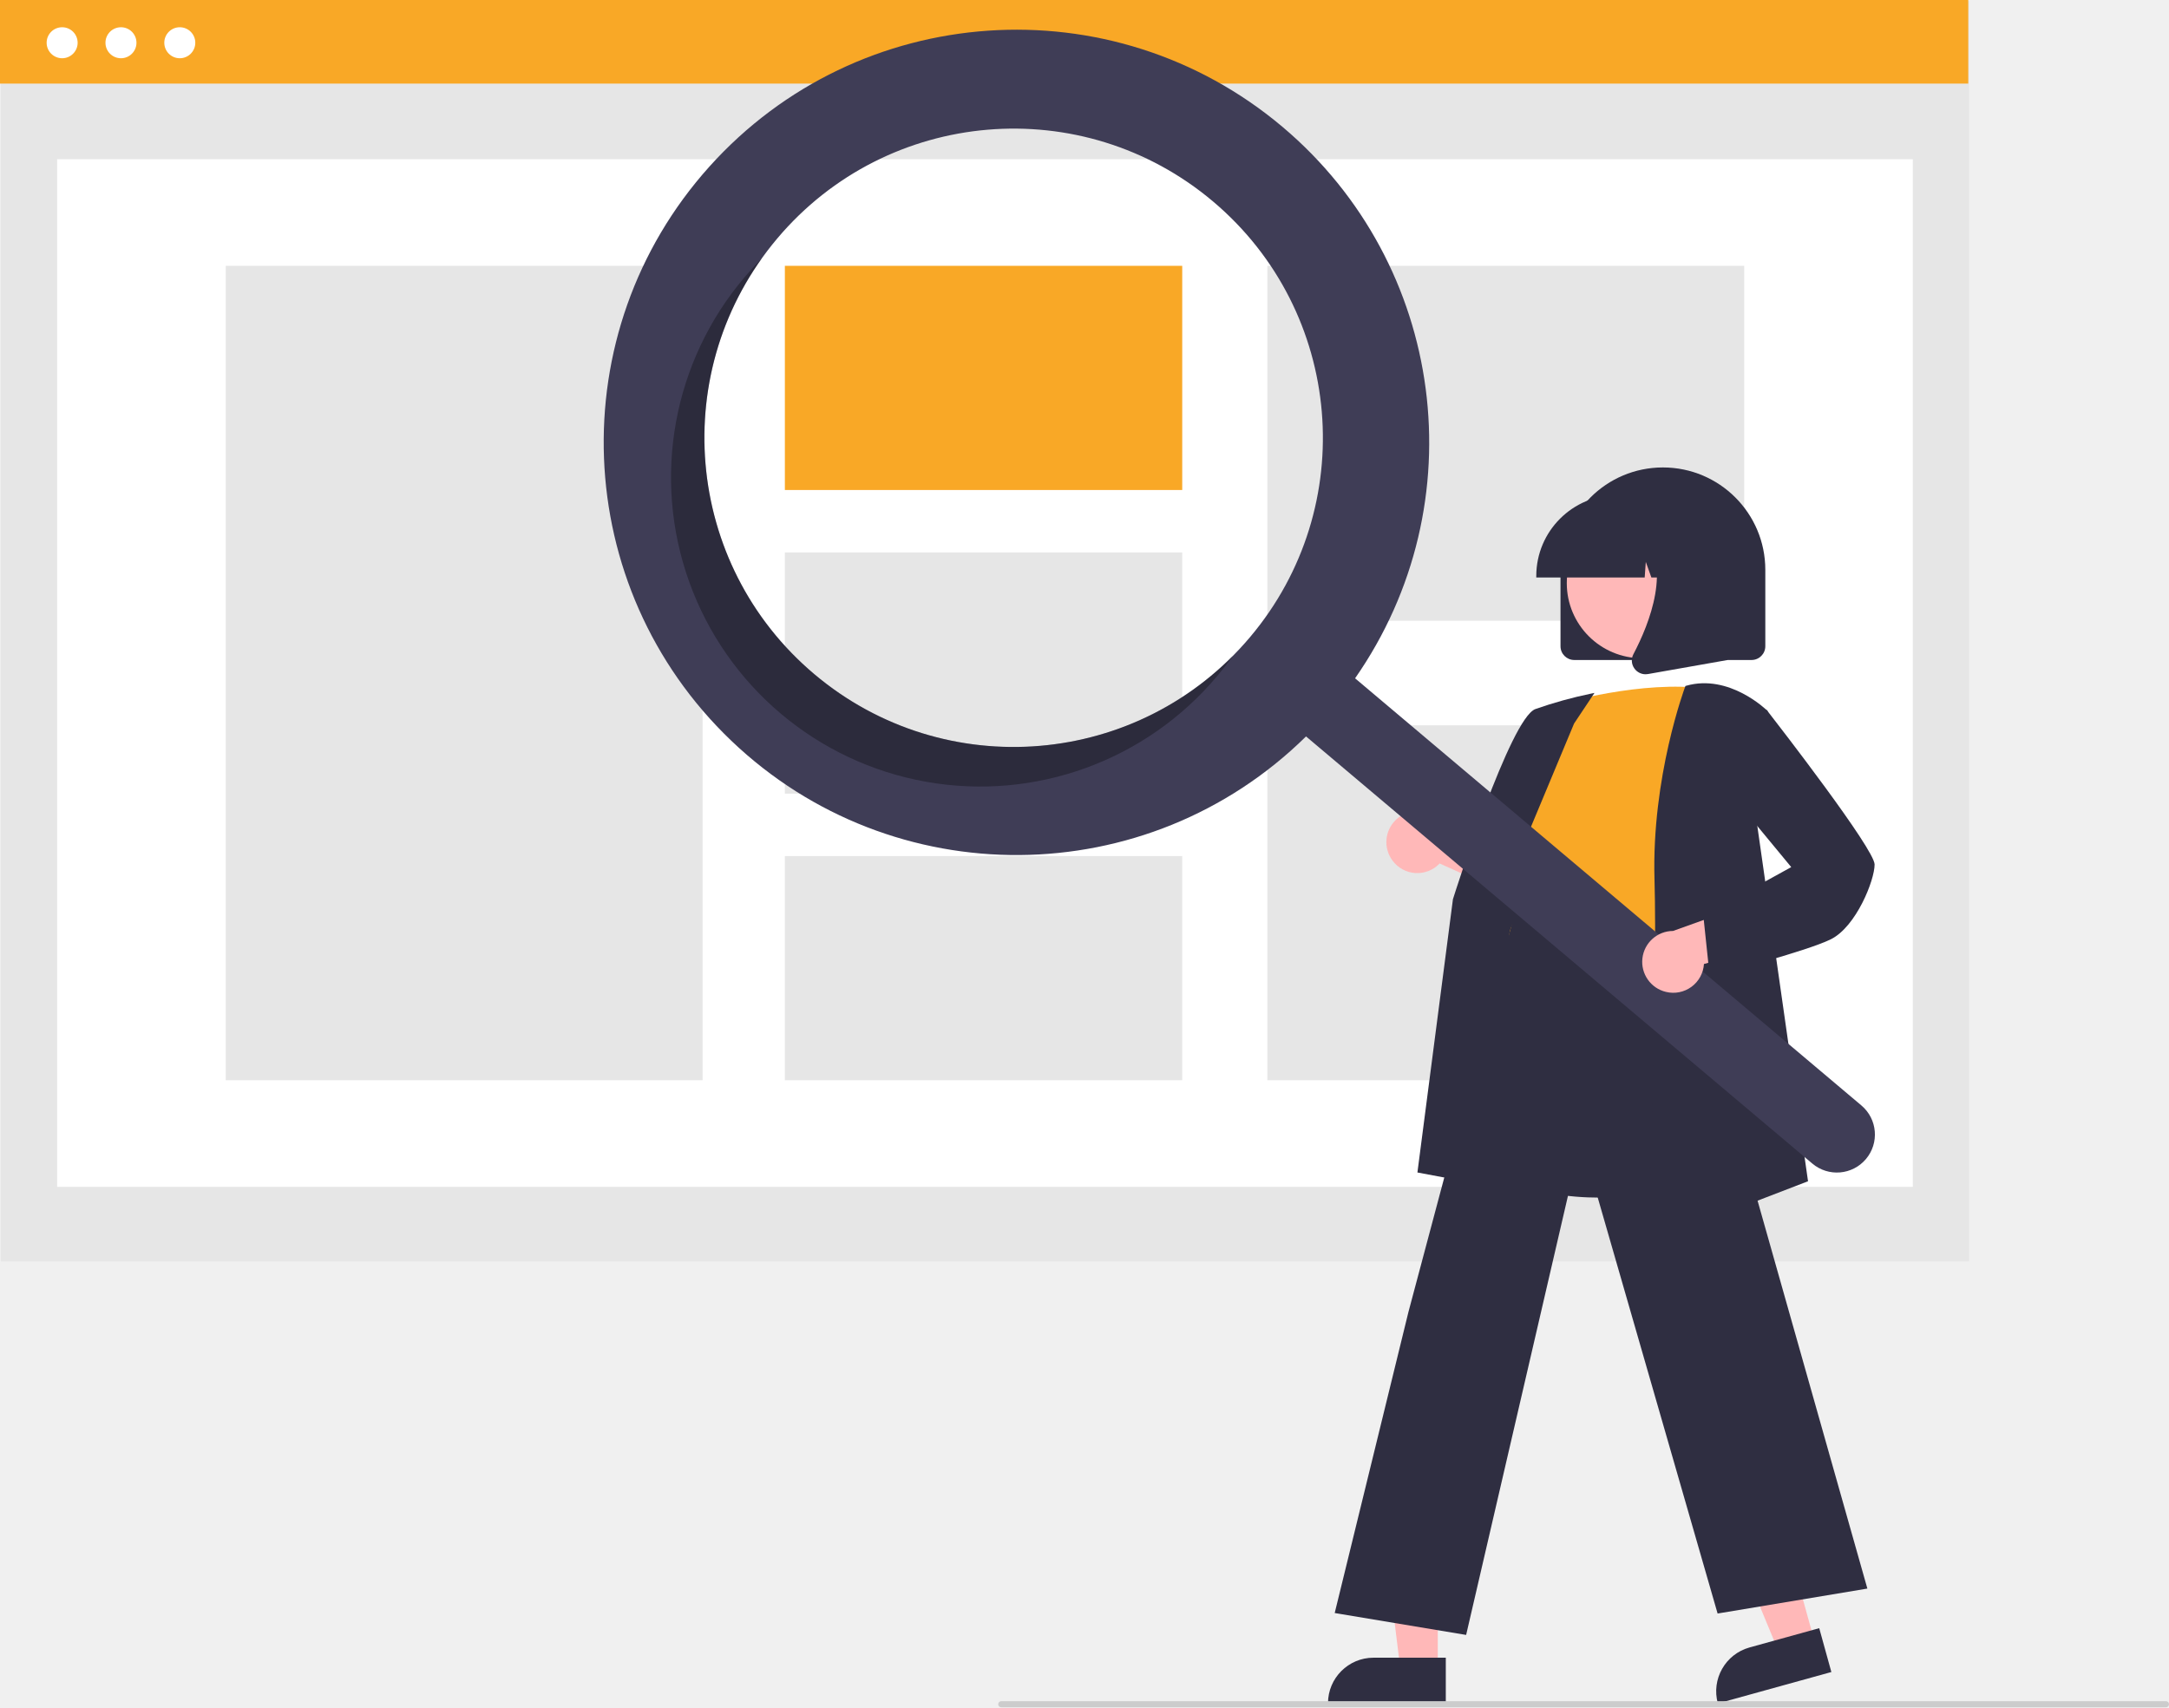
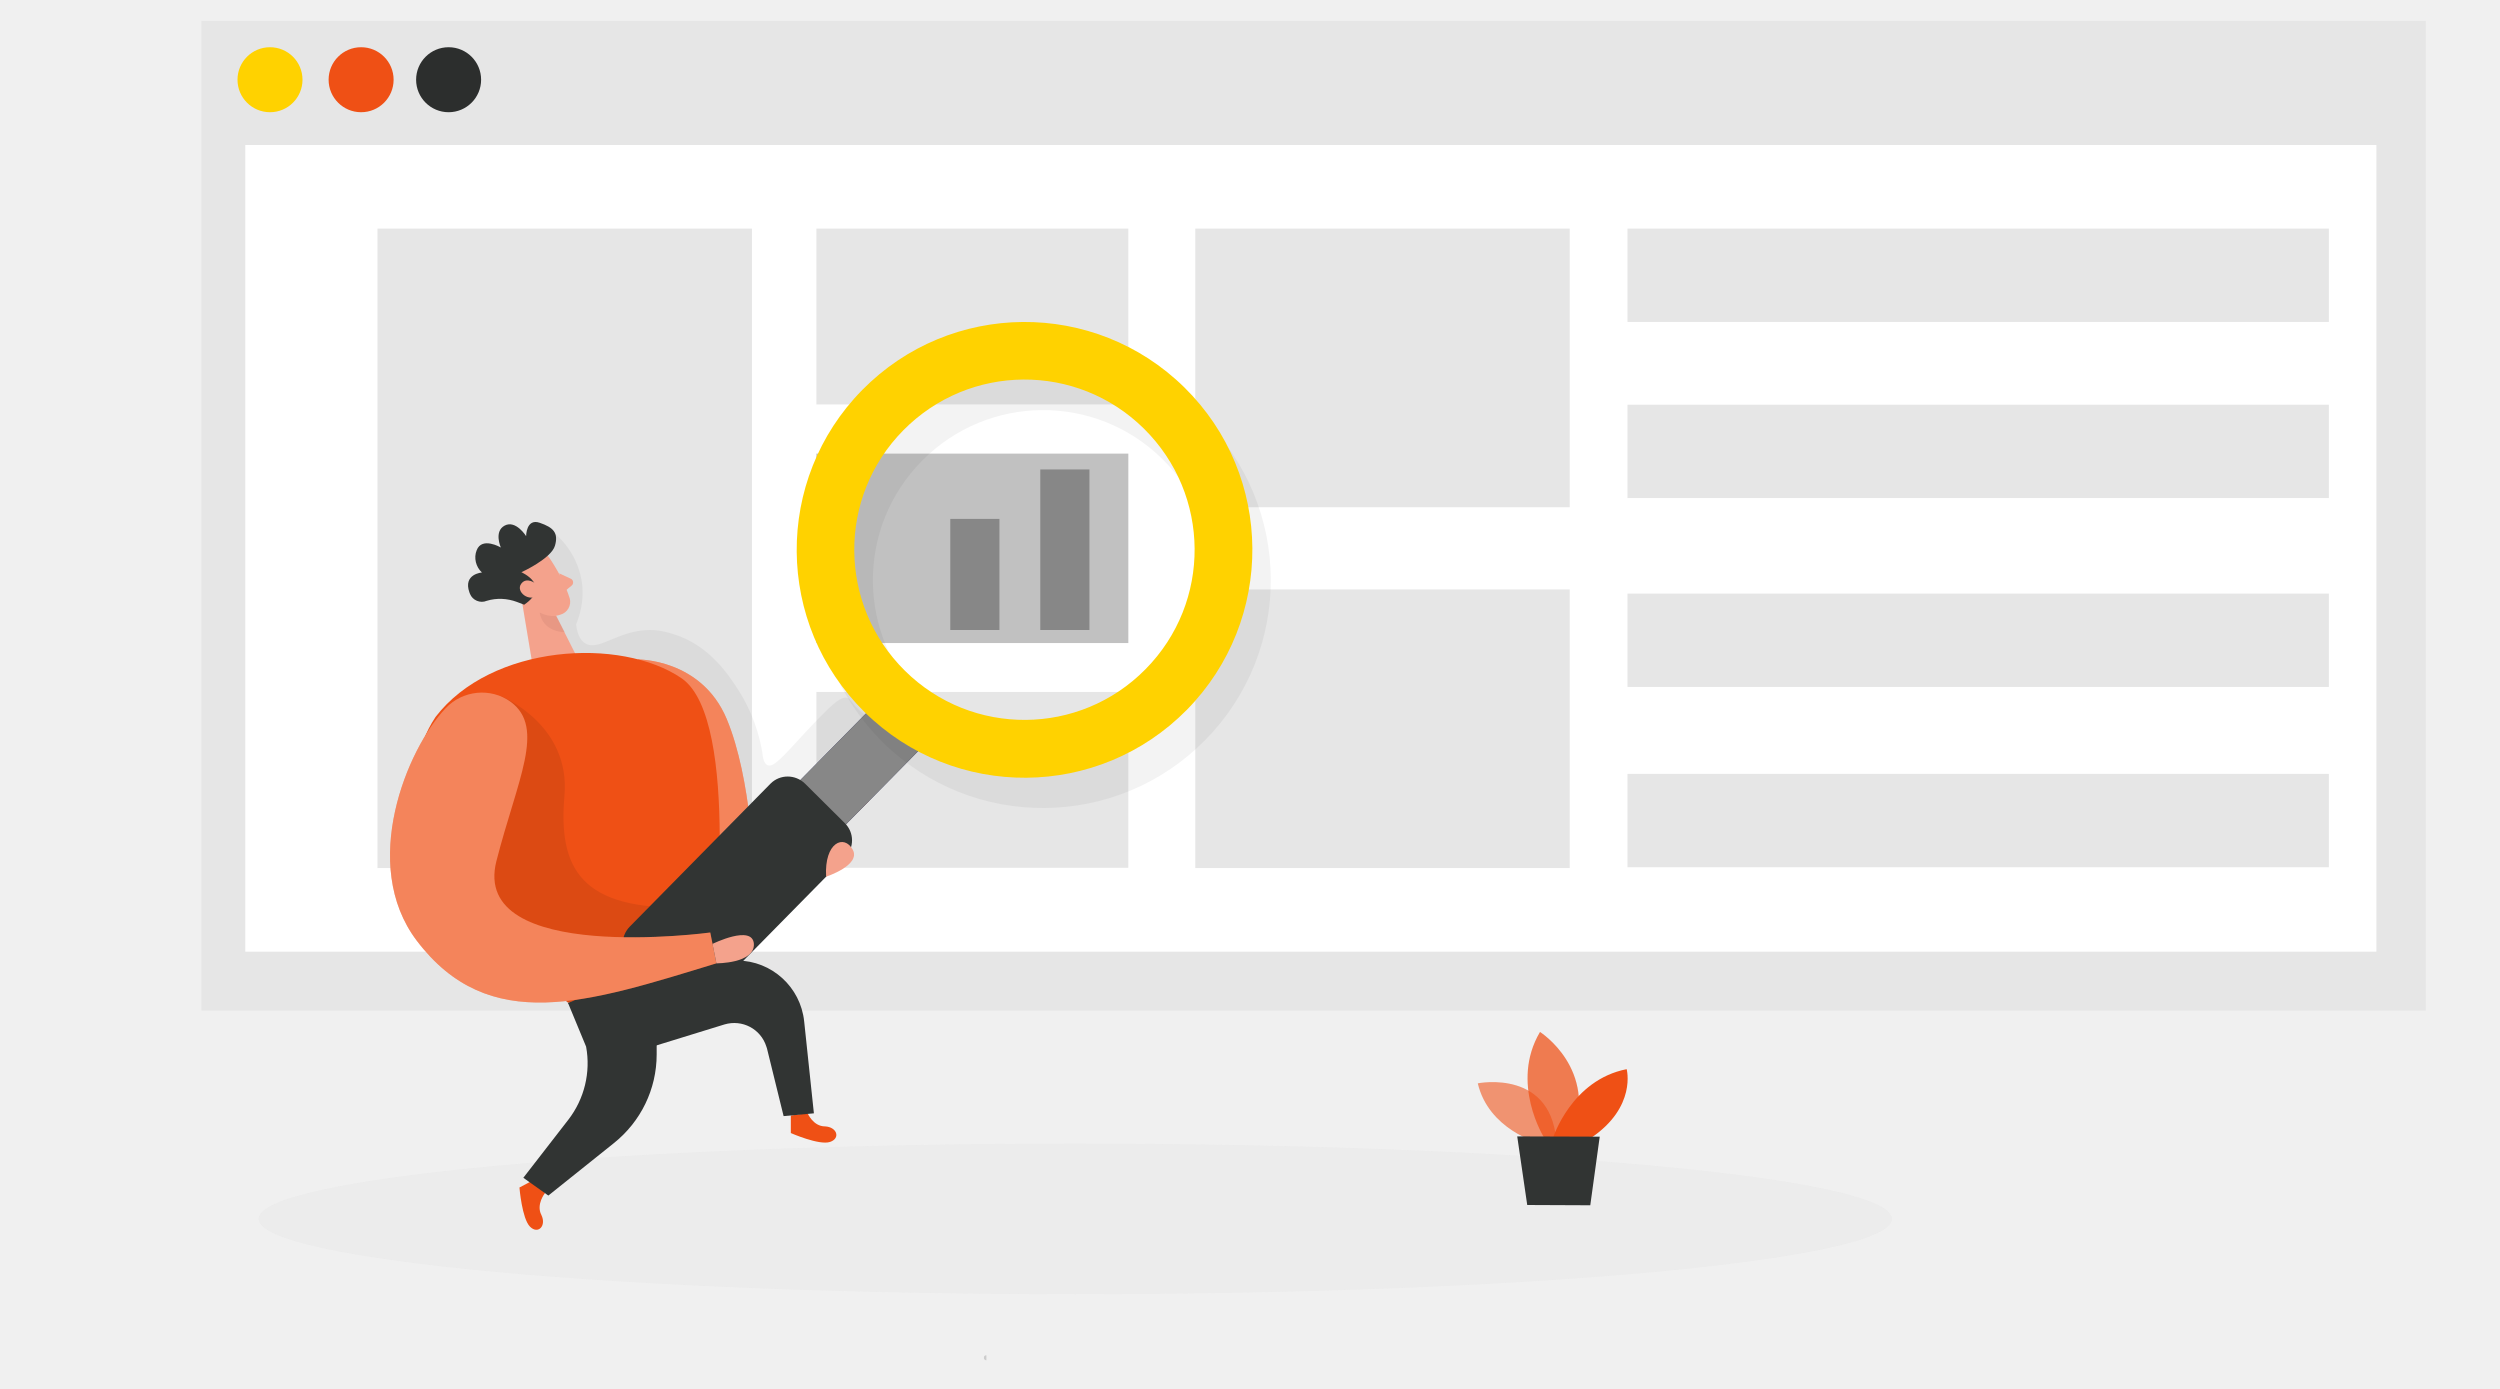
- <svg xmlns="http://www.w3.org/2000/svg" id="b2448b99-d97f-419e-8dc3-d5510f0392fe" data-name="Layer 1" width="709.533" height="558.594" viewBox="0 0 709.533 558.594">
-   <rect x="0.275" y="0.365" width="643.862" height="412.358" fill="#e6e6e6" />
-   <rect x="18.686" y="52.085" width="607.039" height="336.243" fill="#fff" />
-   <rect width="643.862" height="27.354" fill="#f9a826" />
-   <circle cx="20.327" cy="13.985" r="5.07" fill="#fff" />
-   <circle cx="39.571" cy="13.985" r="5.07" fill="#fff" />
-   <circle cx="58.814" cy="13.985" r="5.07" fill="#fff" />
-   <rect x="73.844" y="86.973" width="155.981" height="266.467" fill="#e6e6e6" />
-   <rect x="256.75" y="86.973" width="129.984" height="73.348" fill="#f9a826" />
-   <rect x="256.75" y="180.747" width="129.984" height="78.919" fill="#e6e6e6" />
-   <rect x="256.75" y="280.092" width="129.984" height="73.348" fill="#e6e6e6" />
-   <rect x="414.587" y="86.973" width="155.981" height="116.125" fill="#e6e6e6" />
-   <rect x="414.587" y="237.315" width="155.981" height="116.125" fill="#e6e6e6" />
-   <path d="M755.712,382.143v-25a33.5,33.5,0,1,1,67,0v25a4.505,4.505,0,0,1-4.5,4.5h-58A4.505,4.505,0,0,1,755.712,382.143Z" transform="translate(-245.2337 -170.7031)" fill="#2f2e41" />
-   <polygon points="593.514 536.786 581.698 540.056 563.462 496.038 580.901 491.212 593.514 536.786" fill="#ffb8b8" />
-   <path d="M819.385,708.282h23.644a0,0,0,0,1,0,0v14.887a0,0,0,0,1,0,0H804.498a0,0,0,0,1,0,0v0A14.887,14.887,0,0,1,819.385,708.282Z" transform="translate(-406.293 74.94457) rotate(-15.46951)" fill="#2f2e41" />
-   <polygon points="470.328 545.875 458.068 545.875 452.235 498.587 470.33 498.587 470.328 545.875" fill="#ffb8b8" />
-   <path d="M449.311,542.372h23.644a0,0,0,0,1,0,0v14.887a0,0,0,0,1,0,0H434.424a0,0,0,0,1,0,0v0A14.887,14.887,0,0,1,449.311,542.372Z" fill="#2f2e41" />
-   <path d="M700.778,452.301a10.056,10.056,0,0,0,15.392.917l32.59,14.658L745.796,449.545l-30.494-11.109a10.11,10.11,0,0,0-14.524,13.865Z" transform="translate(-245.2337 -170.7031)" fill="#ffb8b8" />
-   <path d="M768.492,562.539c-10.239,0-20.839-1.525-29.749-6.062a38.416,38.416,0,0,1-19.709-23.565c-4.642-14.699,1.211-29.14,6.871-43.105,3.508-8.654,6.821-16.827,7.68-24.884l.3-2.86c1.339-12.848,2.495-23.943,8.897-28.105,3.318-2.157,7.78-2.28,13.641-.377l55.045,17.881-2.024,104.49-.334.112C808.823,556.161,789.418,562.539,768.492,562.539Z" transform="translate(-245.2337 -170.7031)" fill="#2f2e41" />
-   <path d="M755.462,401.051s27-8,48-5c0,0-12,66-8,88s-69.5,8.5-54.5-12.5l5-25s-10-10-1-22Z" transform="translate(-245.2337 -170.7031)" fill="#f9a826" />
-   <path d="M742.182,560.558l-33.276-6.239,11.618-89.407c.781-2.496,18.778-59.143,26.952-62.208a139.517,139.517,0,0,1,18.166-5.047l1.184-.237-6.672,10.009-26.564,63.654Z" transform="translate(-245.2337 -170.7031)" fill="#2f2e41" />
-   <path d="M724.843,705.622l-42.995-7.166,24.128-98.524,35.903-134.737.354,2.393c.028.178,3.382,17.78,53.151,9.97l.438-.068.121.426,60.152,212.538-48.99,8.165L762.422,543.551Z" transform="translate(-245.2337 -170.7031)" fill="#2f2e41" />
-   <path d="M784.436,577.29l.027-.756c.03-.84,2.988-84.373,2-117.967-.991-33.709,9.922-62.901,10.032-63.192l.089-.234.241-.069c14.12-4.034,26.369,8.005,26.491,8.127l.172.172-4.021,33.176,17.216,120.642Z" transform="translate(-245.2337 -170.7031)" fill="#2f2e41" />
-   <circle cx="537.095" cy="190.797" r="24.561" fill="#ffb8b8" />
-   <path d="M747.787,359.143a26.53,26.53,0,0,1,26.5-26.5h5a26.53,26.53,0,0,1,26.5,26.5v.5H795.22l-3.604-10.092-.721,10.092h-5.461l-1.818-5.092-.364,5.092H747.787Z" transform="translate(-245.2337 -170.7031)" fill="#2f2e41" />
-   <path d="M779.911,389.454a4.433,4.433,0,0,1-.352-4.707c5.299-10.078,12.717-28.7,2.87-40.185l-.708-.825h28.587V386.658l-25.969,4.582a4.596,4.596,0,0,1-.796.07A4.482,4.482,0,0,1,779.911,389.454Z" transform="translate(-245.2337 -170.7031)" fill="#2f2e41" />
-   <path d="M664.814,212.249a135.02,135.02,0,1,0,7.655,199.403L838.087,551.4a12.442,12.442,0,0,0,16.066-19.003l-.018-.015L688.516,392.634A135.027,135.027,0,0,0,664.814,212.249ZM654.137,379.177a101.158,101.158,0,1,1-12.077-142.548l0,0A101.158,101.158,0,0,1,654.137,379.177Z" transform="translate(-245.2337 -170.7031)" fill="#3f3d56" />
-   <path d="M511.589,391.254a101.163,101.163,0,0,1-17.166-135.989q-2.901,2.922-5.609,6.12A101.158,101.158,0,1,0,643.438,391.856q2.702-3.202,5.089-6.559A101.163,101.163,0,0,1,511.589,391.254Z" transform="translate(-245.2337 -170.7031)" opacity="0.3" style="isolation:isolate" />
-   <path d="M790.214,495.239a10.056,10.056,0,0,0,12.424-9.133l34.433-9.557L823.074,464.346l-30.552,10.947A10.11,10.11,0,0,0,790.214,495.239Z" transform="translate(-245.2337 -170.7031)" fill="#ffb8b8" />
-   <path d="M804.526,490.18,802.43,470.274l28.762-15.869-18.752-22.7L815.5,406.205l7.62-3.266.237.305c3.593,4.62,35.105,45.281,35.105,50.307,0,5.163-6.029,20.323-14.276,24.447-7.956,3.978-37.831,11.709-39.099,12.037Z" transform="translate(-245.2337 -170.7031)" fill="#2f2e41" />
-   <path d="M953.766,729.297h-381a1,1,0,1,1,0-2h381a1,1,0,0,1,0,2Z" transform="translate(-245.2337 -170.7031)" fill="#ccc" />
+ <svg xmlns="http://www.w3.org/2000/svg" version="1.1" id="b2448b99-d97f-419e-8dc3-d5510f0392fe" x="0px" y="0px" viewBox="0 0 900 500" style="enable-background:new 0 0 900 500;" xml:space="preserve">
+   <style type="text/css">
+ 	.st0{fill:#E6E6E6;}
+ 	.st1{fill:#FFFFFF;}
+ 	.st2{fill:#C1C1C1;}
+ 	.st3{fill:#2F2E41;}
+ 	.st4{fill:#CCCCCC;}
+ 	.st5{opacity:0.45;fill:#E6E6E6;enable-background:new    ;}
+ 	.st6{opacity:5.000000e-02;enable-background:new    ;}
+ 	.st7{opacity:0.58;fill:#EF5015;enable-background:new    ;}
+ 	.st8{opacity:0.73;fill:#EF5015;enable-background:new    ;}
+ 	.st9{fill:#EF5015;}
+ 	.st10{fill:#313433;}
+ 	.st11{fill:none;}
+ 	.st12{opacity:0.3;fill:#FFFFFF;enable-background:new    ;}
+ 	.st13{fill:#F4A28C;}
+ 	.st14{opacity:0.31;fill:#CE8172;enable-background:new    ;}
+ 	.st15{opacity:8.000000e-02;enable-background:new    ;}
+ 	.st16{fill:#24285B;}
+ 	.st17{fill:#878787;}
+ 	.st18{fill:#FFD200;}
+ 	.st19{fill:#2C2E2D;}
+ </style>
+   <rect x="72.5" y="7.5" class="st0" width="800.8" height="356.3" />
+   <rect x="88.3" y="52.2" class="st1" width="767.2" height="290.4" />
+   <rect x="135.9" y="82.3" class="st0" width="134.8" height="230.2" />
+   <rect x="293.9" y="82.3" class="st0" width="112.3" height="63.3" />
+   <rect x="293.9" y="163.3" class="st2" width="112.3" height="68.2" />
+   <rect x="293.9" y="249.1" class="st0" width="112.3" height="63.3" />
+   <rect x="430.3" y="82.3" class="st0" width="134.8" height="100.3" />
+   <rect x="430.3" y="212.2" class="st0" width="134.8" height="100.3" />
+   <path class="st3" d="M519,329.2" />
+   <path class="st4" d="M355.1,489.7c-0.5,0-0.9-0.3-0.9-0.9s0.3-0.9,0.9-0.9" />
+   <ellipse class="st5" cx="387.1" cy="438.8" rx="294" ry="27.1" />
+   <path class="st6" d="M198.6,191.1c-2.4,8.2-8.3,32.5,2.7,59.3c16.8,41.2,58.9,52.6,63.8,53.8c16.6-14.9,33.2-29.7,49.8-44.5  c-3.8-2.2-6.4-4.6-8.1-6.8c-0.8-1-1-1.4-1.6-1.6c-2.5-1-6.3,2.8-15.5,12.6c-8.1,8.8-11.2,12.4-13.3,11.6c-1.4-0.5-1.8-2.8-2-4.8  c-1.8-10.5-5.9-18.1-8.6-22.3c-3.3-5.1-10.3-16.1-23.3-20.1c-1.6-0.5-3.6-1.1-6.3-1.4c-12.9-1.1-20.3,7.9-25.5,4.7  c-1.2-0.7-2.8-2.4-3.3-6.8c1-2.5,3.2-8.4,2-15.7C207.6,198.4,200.4,192.5,198.6,191.1z" />
+   <path class="st7" d="M553.7,411.4c0,0-17.8-4.8-21.7-21.4c0,0,27.6-5.6,28.4,22.9L553.7,411.4z" />
+   <path class="st8" d="M555.9,409.6c0,0-12.4-19.7-1.5-38.1c0,0,21,13.3,11.7,38.2L555.9,409.6z" />
+   <path class="st9" d="M559.1,409.6c0,0,6.6-20.8,26.5-24.7c0,0,3.7,13.6-12.9,24.8L559.1,409.6z" />
+   <polygon class="st10" points="546.2,409.1 549.8,433.8 572.5,433.9 575.9,409.2 " />
+   <line class="st11" x1="486.8" y1="436.1" x2="265.7" y2="436.1" />
+   <line class="st11" x1="467" y1="363.9" x2="284" y2="363.9" />
+   <path class="st9" d="M196.2,429.5c0,0-3.3,4.1-1.3,7.9c1.9,3.9-1.2,7.1-4.1,4.2c-2.9-2.9-3.8-14.1-3.8-14.1l5.5-2.9L196.2,429.5z" />
+   <path class="st9" d="M229.6,237.4c0,0,22.9-0.3,32,21.4s9.9,56.3,9.9,56.3l41.6-27l-46.9,45.5l-18.7-23.9L229.6,237.4z" />
+   <path class="st12" d="M229.6,237.4c0,0,22.9-0.3,32,21.4s9.9,56.3,9.9,56.3l41.6-27l-46.9,45.5l-18.7-23.9L229.6,237.4z" />
+   <path class="st9" d="M290.7,400.7c0,0,2,4.8,6.3,4.8c4.3,0.2,5.7,4.3,1.8,5.6c-3.9,1.3-14.1-3.2-14.1-3.2v-6.3L290.7,400.7z" />
+   <path class="st13" d="M198.1,201.3c2.9,4.4,5.4,9.1,7,14.1c0.7,2.5-0.8,5.2-3.4,5.9l0,0c-3.9,1.3-8.2,0.2-11.1-2.9l-6.6-5.8  c-2.4-2.7-2.9-6.6-1.2-9.8C185.8,196.8,195.1,196.4,198.1,201.3z" />
+   <polygon class="st13" points="187.2,212.3 191.5,238.1 208.9,238.9 198.7,218.7 " />
+   <path class="st13" d="M201.3,206.4l4.1,1.9c0.8,0.3,1.1,1.2,0.8,2c-0.1,0.2-0.3,0.4-0.4,0.5l-2.9,2.4L201.3,206.4z" />
+   <path class="st14" d="M200.3,221.8c-2.1,0.1-4.1-0.3-6-1.3c0,0,0.5,6.7,9,7.1L200.3,221.8z" />
+   <path class="st9" d="M156.8,258.1c20.1-26.2,66.7-28.9,88.6-13.9c21.6,14.9,11.2,102.5,11.2,102.5l-52,14.3  C204.6,361.1,127.2,302.6,156.8,258.1z" />
+   <path class="st10" d="M204.5,361.1l6.5,15.7c1.7,9.2-0.6,18.8-6.4,26.3l-16.2,20.9l9,6.4l23.5-18.8c9.8-7.8,15.5-19.5,15.5-32v-8  l8.7-20.8L204.5,361.1z" />
+   <path class="st15" d="M180.5,250.7c0,0,25,10.1,22.7,35.8c-2.2,25.7,5.4,41.6,45.5,40.1l-6.4,24.1l-37.8,10.5l0,0  c-12.8-12.4-23.9-26.4-33.3-41.6l-2.4-4.1l11.8-34L180.5,250.7z" />
+   <path class="st10" d="M204.5,361.1l24.2,17.6l32.1-9.9c6.4-1.9,13.1,1.6,15.1,8c0.1,0.2,0.1,0.3,0.2,0.6l6,24.4l10.9-1l-3.5-33.1  c-1.3-12.4-11.7-21.8-24-21.9l0,0c-16.3-0.2-32.5,3-47.4,9.4L204.5,361.1z" />
+   <rect x="261.3" y="272.2" transform="matrix(0.7019 -0.7123 0.7123 0.7019 -112.178 299.2332)" class="st16" width="80.2" height="22.9" />
+   <rect x="261.3" y="272.2" transform="matrix(0.7019 -0.7123 0.7123 0.7019 -112.178 299.2332)" class="st17" width="80.2" height="22.9" />
+   <path class="st10" d="M188.7,217.7l-2.6-1c-3.5-1.3-7.3-1.5-10.9-0.4c-2.3,1-5.1-0.2-6-2.5c-0.1-0.2-0.1-0.3-0.2-0.5  c-2.4-6.7,4.5-7.2,4.5-7.2c-2.2-2-3-5.3-1.9-8c1.9-5,8.7-1,8.7-1s-2.6-5.8,1.4-7.9c4-2.1,7.7,3.8,7.7,3.8s0-6.5,4.9-4.8  c4.9,1.7,6.8,3.6,5.5,8.2c-1.3,4.7-12.1,9.6-12.1,9.6S198.7,210.8,188.7,217.7z" />
+   <path class="st10" d="M289.8,282.1l14.3,14.2c3.5,3.4,3.5,8.9,0.1,12.4l-50.7,51.5c-3.4,3.5-8.9,3.5-12.4,0.1L226.8,346  c-3.5-3.4-3.5-8.9-0.1-12.4l50.7-51.5C280.8,278.7,286.3,278.7,289.8,282.1z" />
+   <path class="st6" d="M433,150.4c-32.3-31.8-84.2-31.4-116,0.9c-31.8,32.3-31.4,84.2,0.9,116c32.3,31.8,84.2,31.4,116-0.9  S465.3,182.3,433,150.4C433,150.5,433,150.5,433,150.4z M332.5,252.5c-24.1-23.8-24.4-62.5-0.6-86.6s62.5-24.4,86.6-0.6  c24.1,23.8,24.4,62.5,0.6,86.6C395.4,275.9,356.6,276.3,332.5,252.5L332.5,252.5z" />
+   <path class="st9" d="M183.9,252.7c-7.3-5.3-17.4-4.2-23.5,2.3c-13.9,14.6-31.1,56.2-10.4,83.6c26,34.3,61.5,22.4,107.9,8.2  l-2.2-11.1c0,0-86.5,11.7-77-25.7C186.2,280.7,196.5,262.1,183.9,252.7z" />
+   <path class="st12" d="M183.9,252.7c-7.3-5.3-17.4-4.2-23.5,2.3c-13.9,14.6-31.1,56.2-10.4,83.6c26,34.3,61.5,22.4,107.9,8.2  l-2.2-11.1c0,0-86.5,11.7-77-25.7C186.2,280.7,196.5,262.1,183.9,252.7z" />
+   <path class="st13" d="M256.5,339.8c0,0,14.4-7.1,14.9,0c0.3,7.1-13.5,7-13.5,7L256.5,339.8z" />
+   <path class="st13" d="M297.4,315.6c0,0,12.6-4.1,9.6-9.7C303.9,300.2,296.7,303.2,297.4,315.6z" />
+   <path class="st13" d="M193,210.2c0,0-3.4-2.8-5.4,0c-2,2.8,2.9,6.9,6.4,3.9L193,210.2z" />
+   <circle class="st18" cx="97.2" cy="28.7" r="11.7" />
+   <ellipse class="st9" cx="130" cy="28.7" rx="11.7" ry="11.7" />
+   <circle class="st19" cx="161.5" cy="28.7" r="11.7" />
+   <line class="st11" x1="309" y1="226.8" x2="309" y2="204.1" />
+   <rect x="342.1" y="186.8" class="st17" width="17.7" height="40" />
+   <rect x="374.5" y="169" class="st17" width="17.7" height="57.8" />
+   <path class="st18" d="M426.4,139.5c-32.3-31.8-84.2-31.4-116,0.9s-31.4,84.2,0.9,116c32.3,31.8,84.2,31.4,116-0.9  C459,223.2,458.7,171.3,426.4,139.5L426.4,139.5z M325.8,241.5c-24.1-23.8-24.4-62.5-0.6-86.6c23.8-24.1,62.5-24.4,86.6-0.6  s24.4,62.5,0.6,86.6C388.7,265,349.9,265.3,325.8,241.5L325.8,241.5z" />
+   <path d="M52.7,278.1" />
+   <path d="M328.7,299.2" />
+   <path d="M219.9,230.5" />
+   <rect x="585.9" y="82.3" class="st0" width="252.5" height="33.6" />
+   <rect x="585.9" y="145.7" class="st0" width="252.5" height="33.6" />
+   <rect x="585.9" y="213.7" class="st0" width="252.5" height="33.6" />
+   <rect x="585.9" y="278.6" class="st0" width="252.5" height="33.6" />
</svg>
